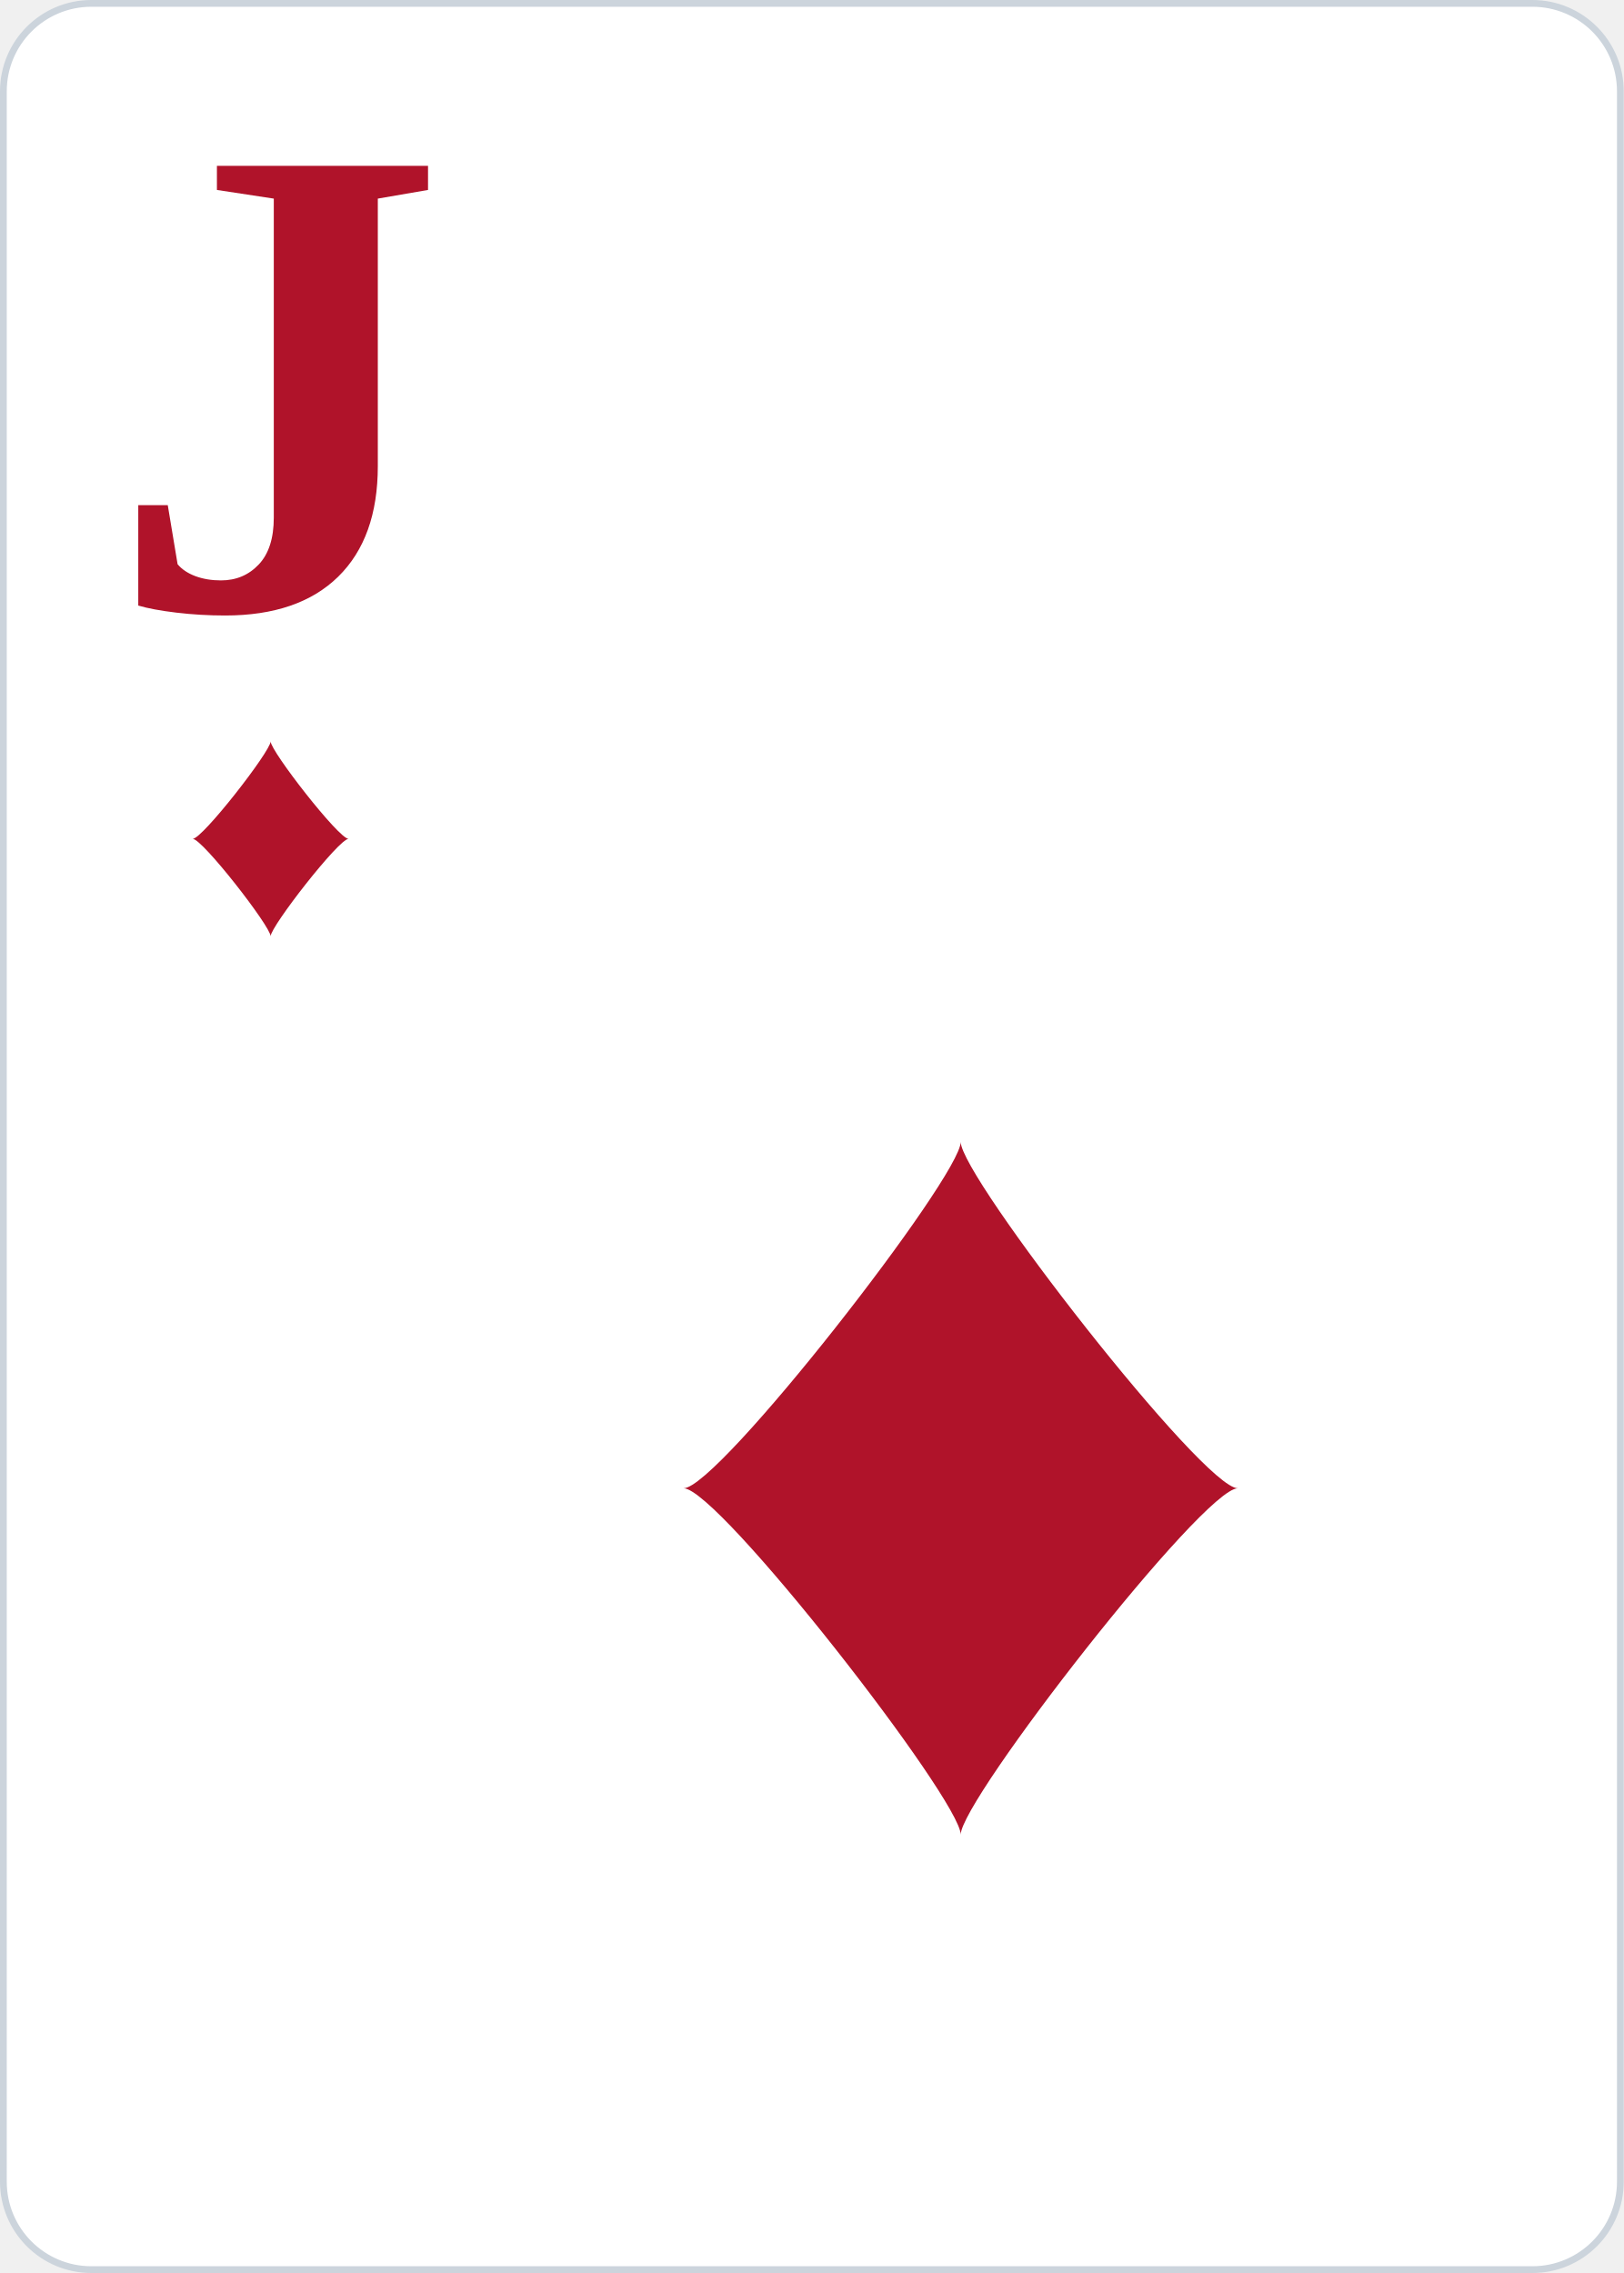
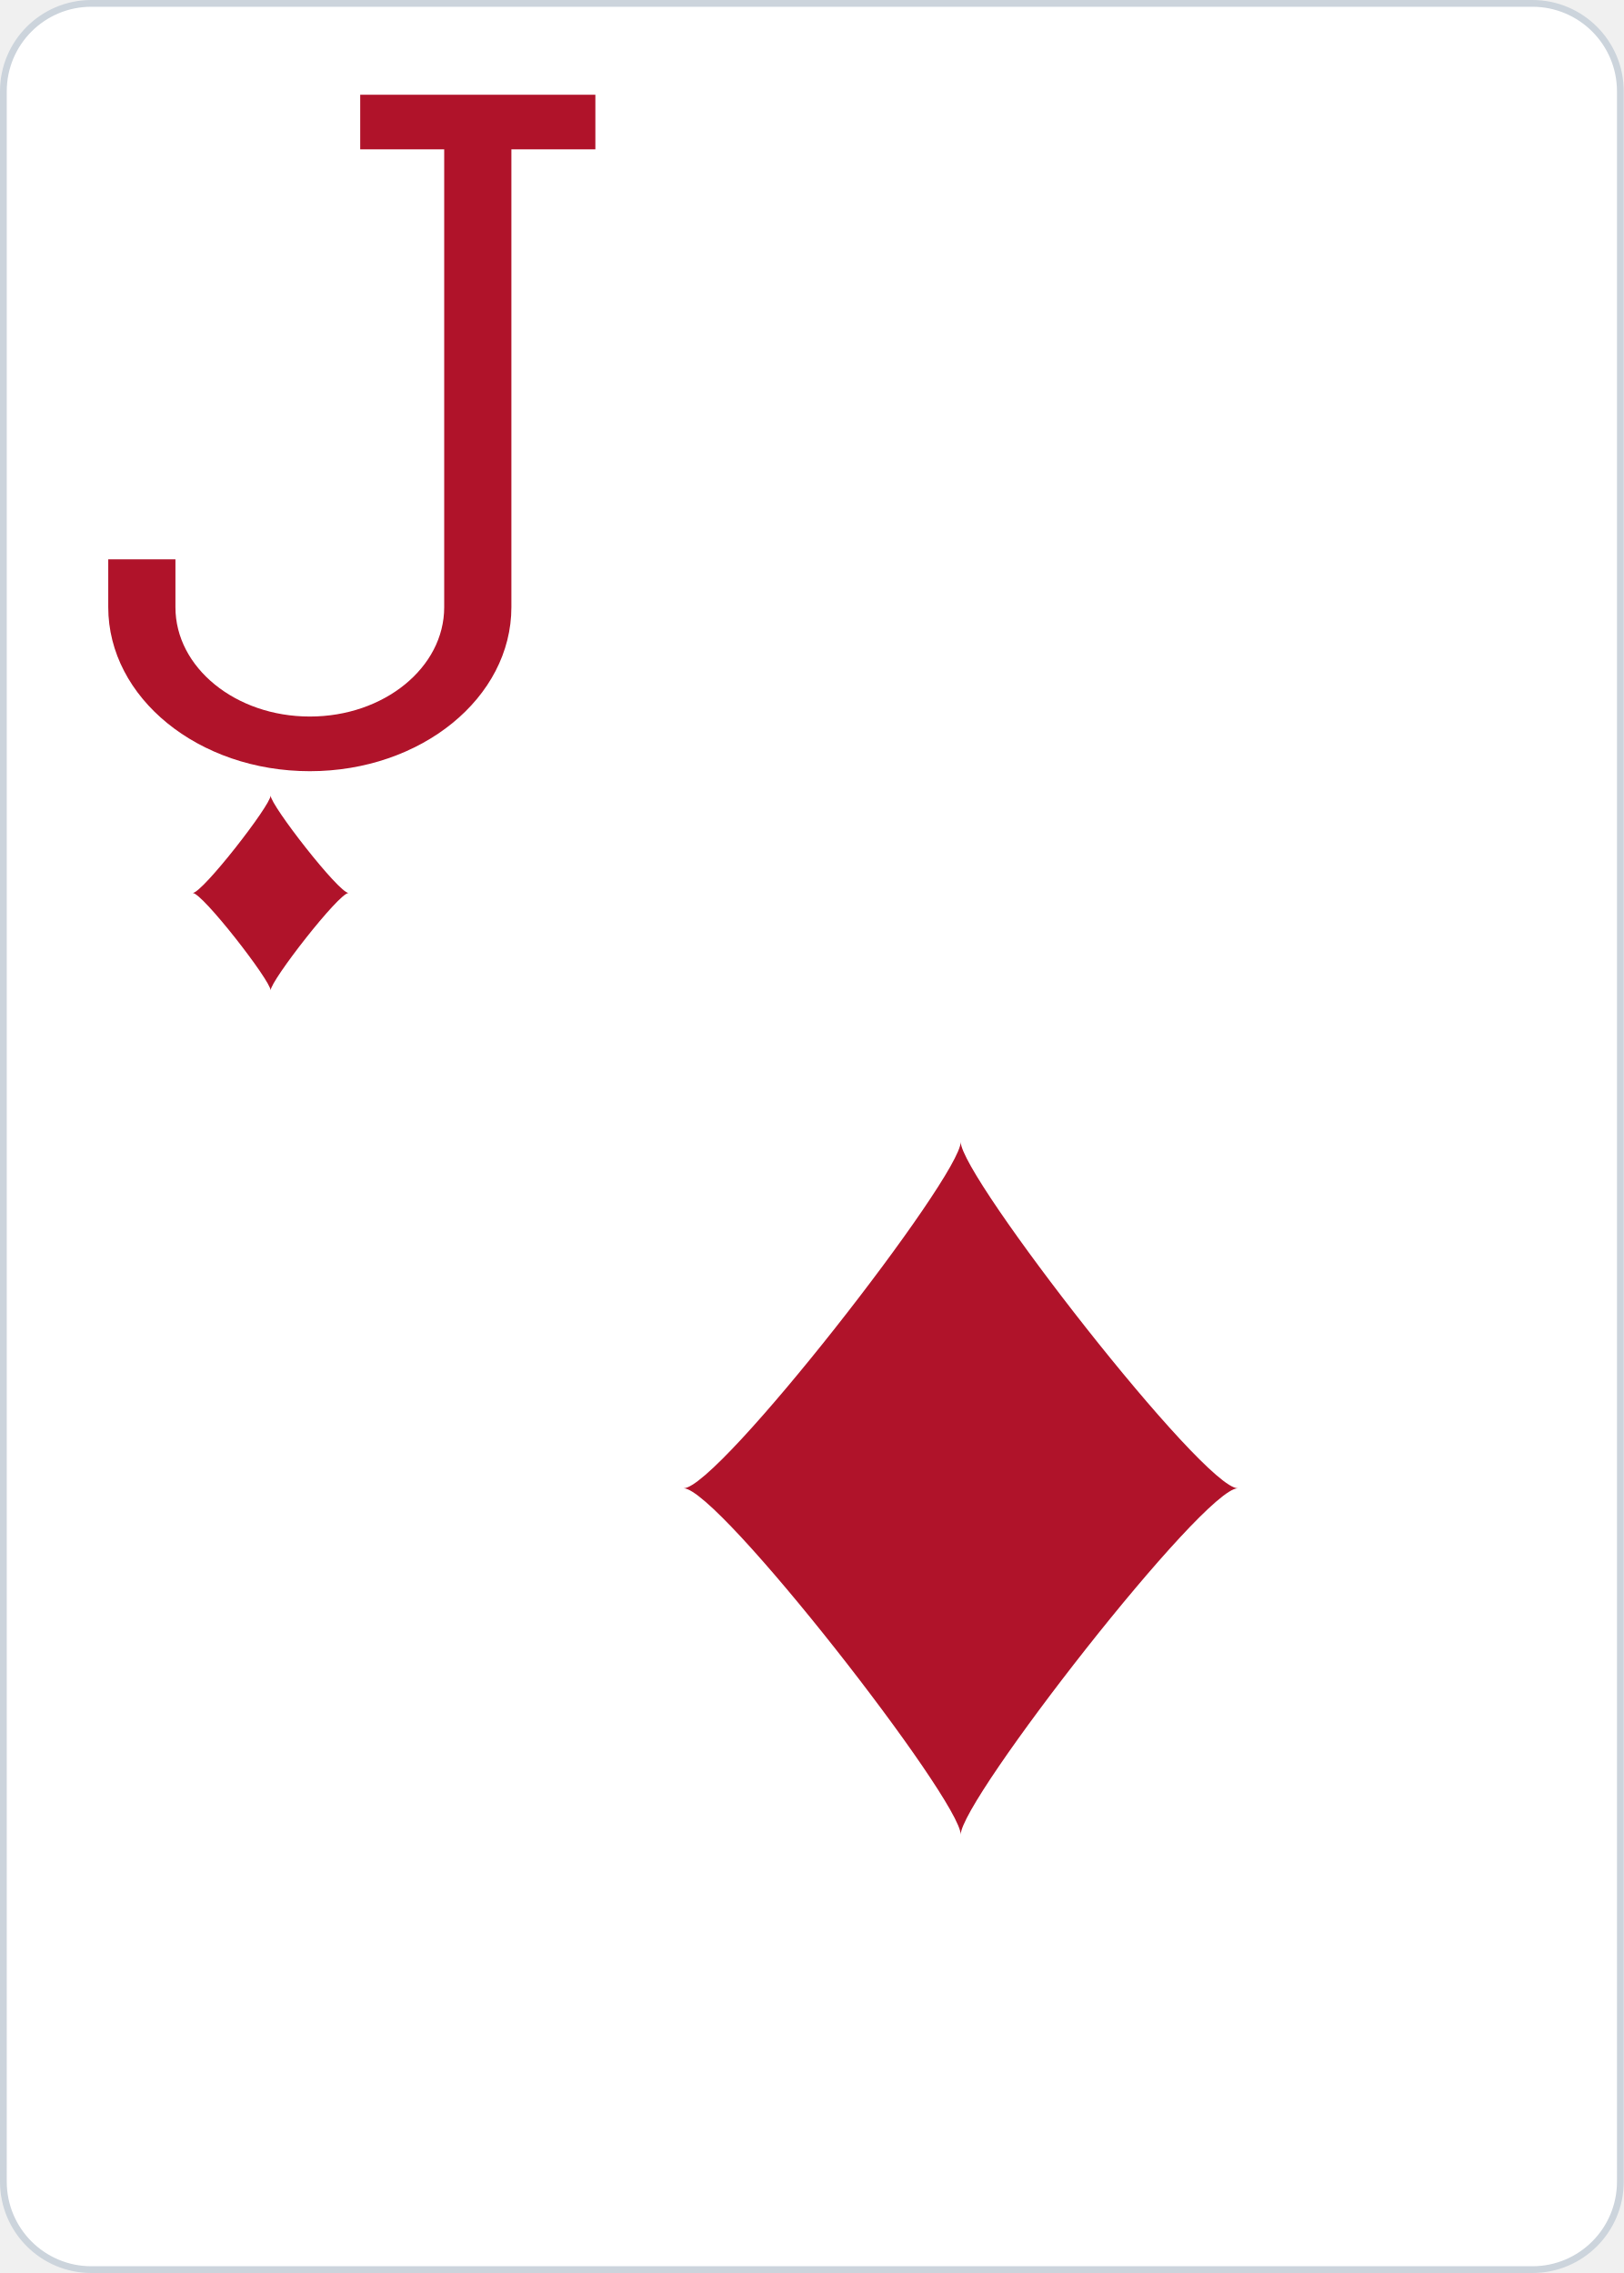
<svg xmlns="http://www.w3.org/2000/svg" xmlns:xlink="http://www.w3.org/1999/xlink" class="card" face="JD" width="2.5in" height="3.5in" viewBox="-120 -168 240 336">
  <defs>
    <symbol id="pD" viewBox="-600 -600 1200 1200">
      <path d="M-400 0C-350 0 0 -450 0 -500C0 -450 350 0 400 0C350 0 0 450 0 500C0 450 -350 0 -400 0Z" fill="#b0132a" />
    </symbol>
    <g id="iDJ">
-       <text x="-104" y="-78" font-family="Georgia,'Times New Roman',Times,serif" font-size="100" font-weight="700" text-anchor="start" textLength="72" lengthAdjust="spacingAndGlyphs" fill="#b0132a">J</text>
-       <use xlink:href="#pD" x="-97.28" y="-61.28" width="34.56" height="34.56" />
+       <path d="M50 -460L250 -460M150 -460L150 250A100 100 0 0 1 -250 250L-250 220" transform="matrix(0.124138 0 0 0.10101 -68 -103.4949)" fill="none" stroke="#b0132a" stroke-width="80" stroke-linecap="square" stroke-linejoin="miter" stroke-miterlimit="1.5" vector-effect="none" />
+       <use xlink:href="#pD" x="-97.28" y="-53.28" width="34.56" height="34.56" />
    </g>
  </defs>
  <rect x="-119.5" y="-167.5" width="239" height="335" rx="13" ry="13" fill="#ffffff" stroke="#ccd4dc" />
  <use xlink:href="#iDJ" />
  <use xlink:href="#pD" x="-39.44" y="-9.44" width="122.88" height="122.88" />
</svg>
